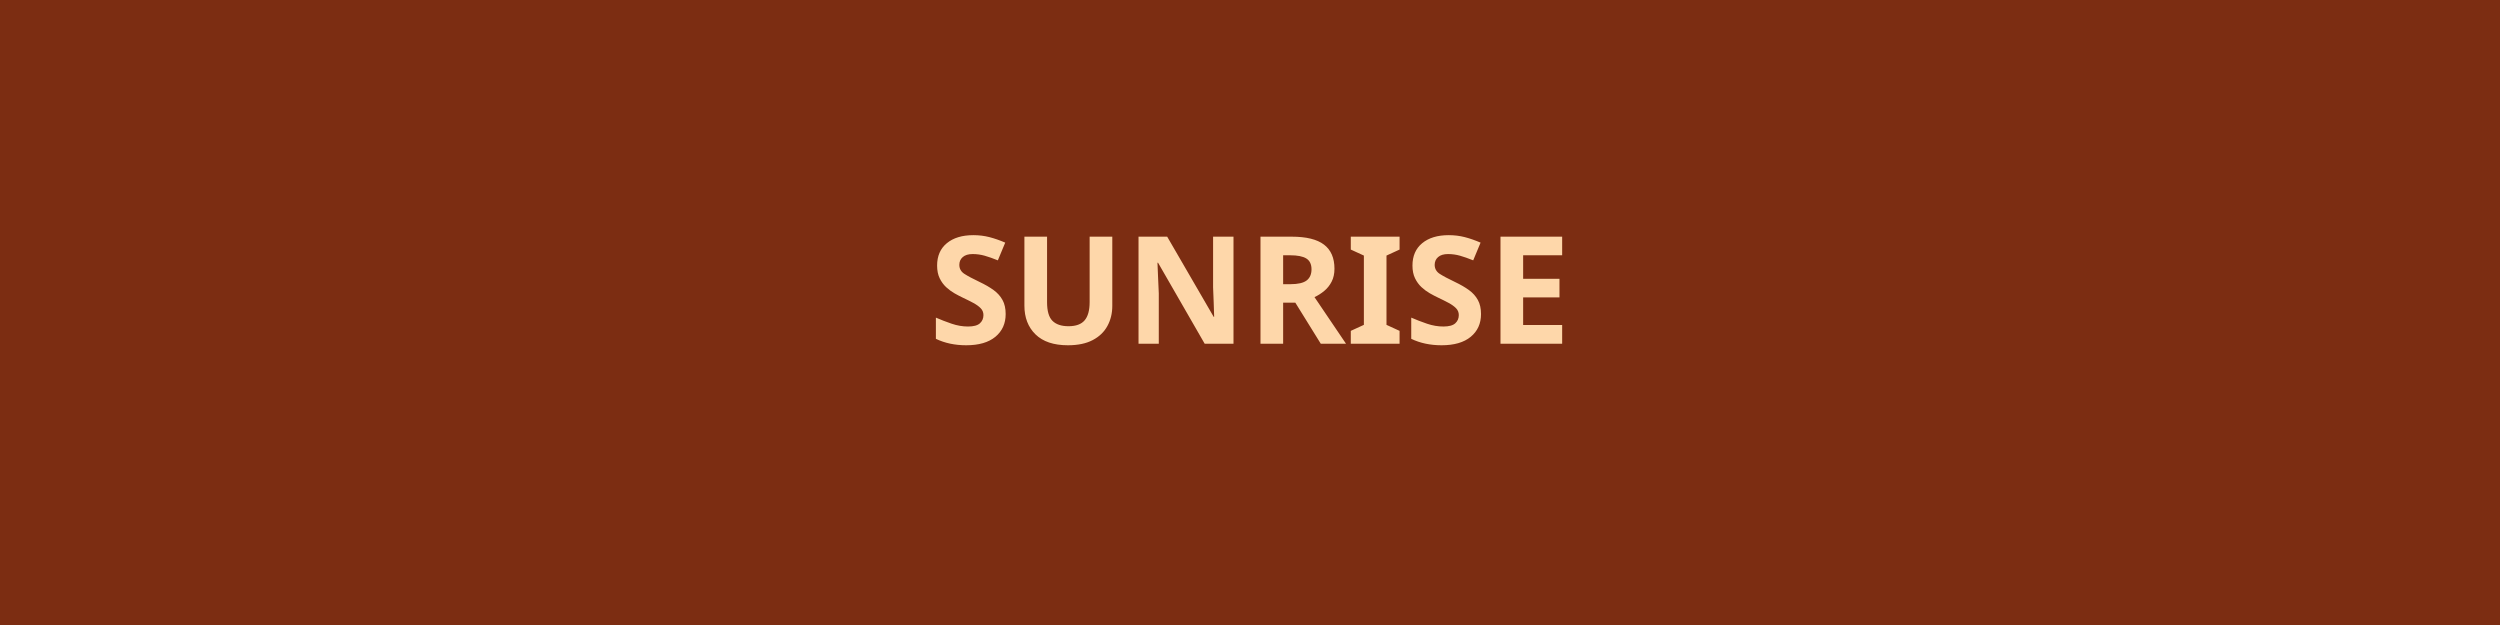
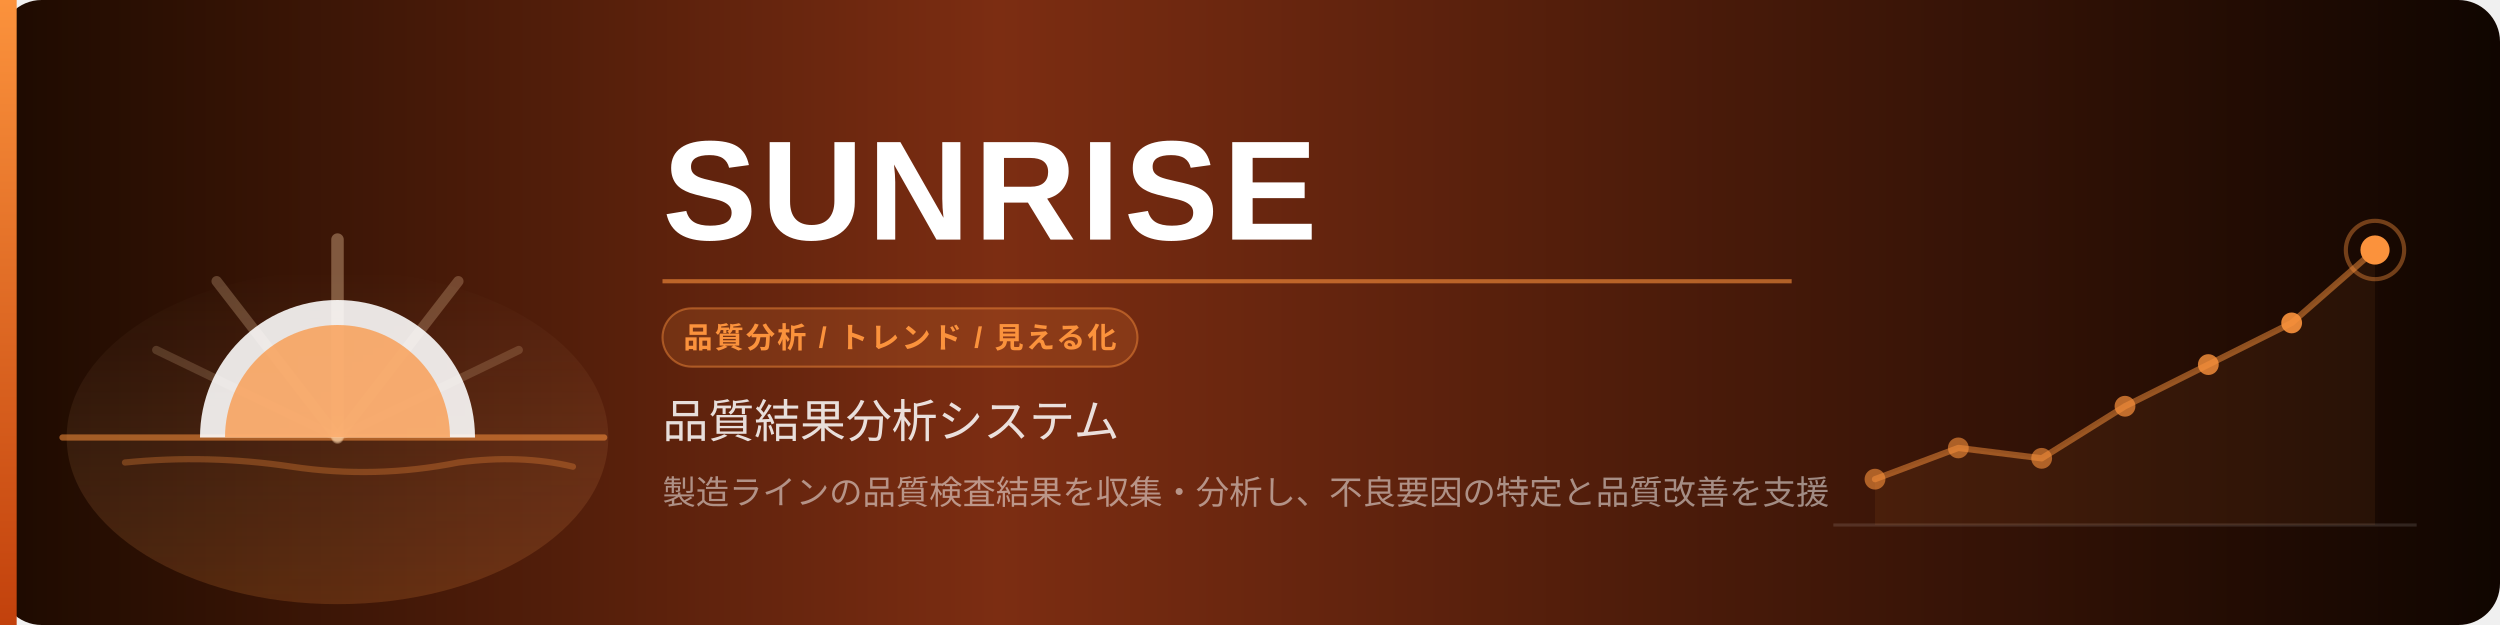
- <svg xmlns="http://www.w3.org/2000/svg" viewBox="0 0 800 200" fill="none">
-   <rect width="800" height="200" fill="#7c2d12" />
-   <text x="400" y="110" font-size="48" fill="#fed7aa" text-anchor="middle" font-family="sans-serif" font-weight="bold">SUNRISE</text>
+ <svg xmlns="http://www.w3.org/2000/svg" width="1200" height="300" viewBox="0 0 1200 300">
+   <defs>
+     <linearGradient id="bg" x1="0%" y1="0%" x2="100%" y2="0%">
+       <stop offset="0%" stop-color="#1C0A00" />
+       <stop offset="40%" stop-color="#7C2D12" />
+       <stop offset="100%" stop-color="#0F0500" />
+     </linearGradient>
+     <linearGradient id="accent" x1="0%" y1="0%" x2="0%" y2="100%">
+       <stop offset="0%" stop-color="#FB923C" />
+       <stop offset="100%" stop-color="#C2410C" />
+     </linearGradient>
+     <linearGradient id="sky" x1="0%" y1="0%" x2="0%" y2="100%">
+       <stop offset="0%" stop-color="#FED7AA" stop-opacity="0.0" />
+       <stop offset="100%" stop-color="#FB923C" stop-opacity="0.18" />
+     </linearGradient>
+   </defs>
+   <rect width="1200" height="300" rx="20" fill="url(#bg)" />
+   <rect x="0" y="0" width="8" height="300" fill="url(#accent)" />
+   <ellipse cx="162" cy="210" rx="130" ry="80" fill="url(#sky)" />
+   <line x1="30" y1="210" x2="290" y2="210" stroke="rgba(251,146,60,0.55)" stroke-width="3" stroke-linecap="round" />
+   <line x1="162" y1="210" x2="162" y2="115" stroke="rgba(254,215,170,0.35)" stroke-width="6" stroke-linecap="round" />
+   <line x1="162" y1="210" x2="104" y2="135" stroke="rgba(254,215,170,0.25)" stroke-width="5" stroke-linecap="round" />
+   <line x1="162" y1="210" x2="220" y2="135" stroke="rgba(254,215,170,0.25)" stroke-width="5" stroke-linecap="round" />
+   <line x1="162" y1="210" x2="75" y2="168" stroke="rgba(254,215,170,0.18)" stroke-width="4" stroke-linecap="round" />
+   <line x1="162" y1="210" x2="249" y2="168" stroke="rgba(254,215,170,0.18)" stroke-width="4" stroke-linecap="round" />
+   <path d="M 96 210 A 66 66 0 0 1 228 210 Z" fill="white" opacity="0.88" />
+   <path d="M 108 210 A 54 54 0 0 1 216 210 Z" fill="#FB923C" opacity="0.7" />
+   <path d="M 60 222 Q 100 218 140 224 Q 180 230 220 222 Q 250 218 275 224" fill="none" stroke="rgba(251,146,60,0.3)" stroke-width="3" stroke-linecap="round" />
+   <text x="318" y="115" font-family="'Arial Black', Arial, sans-serif" font-size="68" font-weight="900" fill="white" letter-spacing="2">SUNRISE</text>
+   <line x1="318" y1="135" x2="860" y2="135" stroke="rgba(251,146,60,0.6)" stroke-width="2" />
+   <rect x="318" y="148" width="228" height="28" rx="14" fill="rgba(251,146,60,0.15)" stroke="rgba(251,146,60,0.45)" stroke-width="1" />
+   <text x="432" y="167" text-anchor="middle" font-family="Meiryo, Yu Gothic, MS PGothic, Arial, sans-serif" font-size="14" fill="#FB923C" font-weight="600" letter-spacing="1">品質分析 / トレンド / 見える化</text>
+   <text x="318" y="210" font-family="Meiryo, Yu Gothic, MS PGothic, Arial, sans-serif" font-size="22" fill="rgba(255,255,255,0.85)">品質結果分析システム</text>
+   <text x="318" y="242" font-family="Meiryo, Yu Gothic, MS PGothic, Arial, sans-serif" font-size="16" fill="rgba(255,255,255,0.5)">製造ラインの品質検査結果を収集・分析し、不良要因の特定と品質改善を支援</text>
+   <line x1="880" y1="252" x2="1160" y2="252" stroke="rgba(255,255,255,0.12)" stroke-width="1.5" />
+   <polyline points="900,230 940,215 980,220 1020,195 1060,175 1100,155 1140,120" fill="none" stroke="rgba(251,146,60,0.5)" stroke-width="3" stroke-linecap="round" stroke-linejoin="round" />
+   <polygon points="900,230 940,215 980,220 1020,195 1060,175 1100,155 1140,120 1140,252 900,252" fill="rgba(251,146,60,0.07)" />
+   <circle cx="900" cy="230" r="5" fill="#FB923C" opacity="0.6" />
+   <circle cx="940" cy="215" r="5" fill="#FB923C" opacity="0.6" />
+   <circle cx="980" cy="220" r="5" fill="#FB923C" opacity="0.6" />
+   <circle cx="1020" cy="195" r="5" fill="#FB923C" opacity="0.7" />
+   <circle cx="1060" cy="175" r="5" fill="#FB923C" opacity="0.8" />
+   <circle cx="1100" cy="155" r="5" fill="#FB923C" opacity="0.9" />
+   <circle cx="1140" cy="120" r="7" fill="#FB923C" />
+   <circle cx="1140" cy="120" r="14" fill="none" stroke="rgba(251,146,60,0.4)" stroke-width="2" />
</svg>
